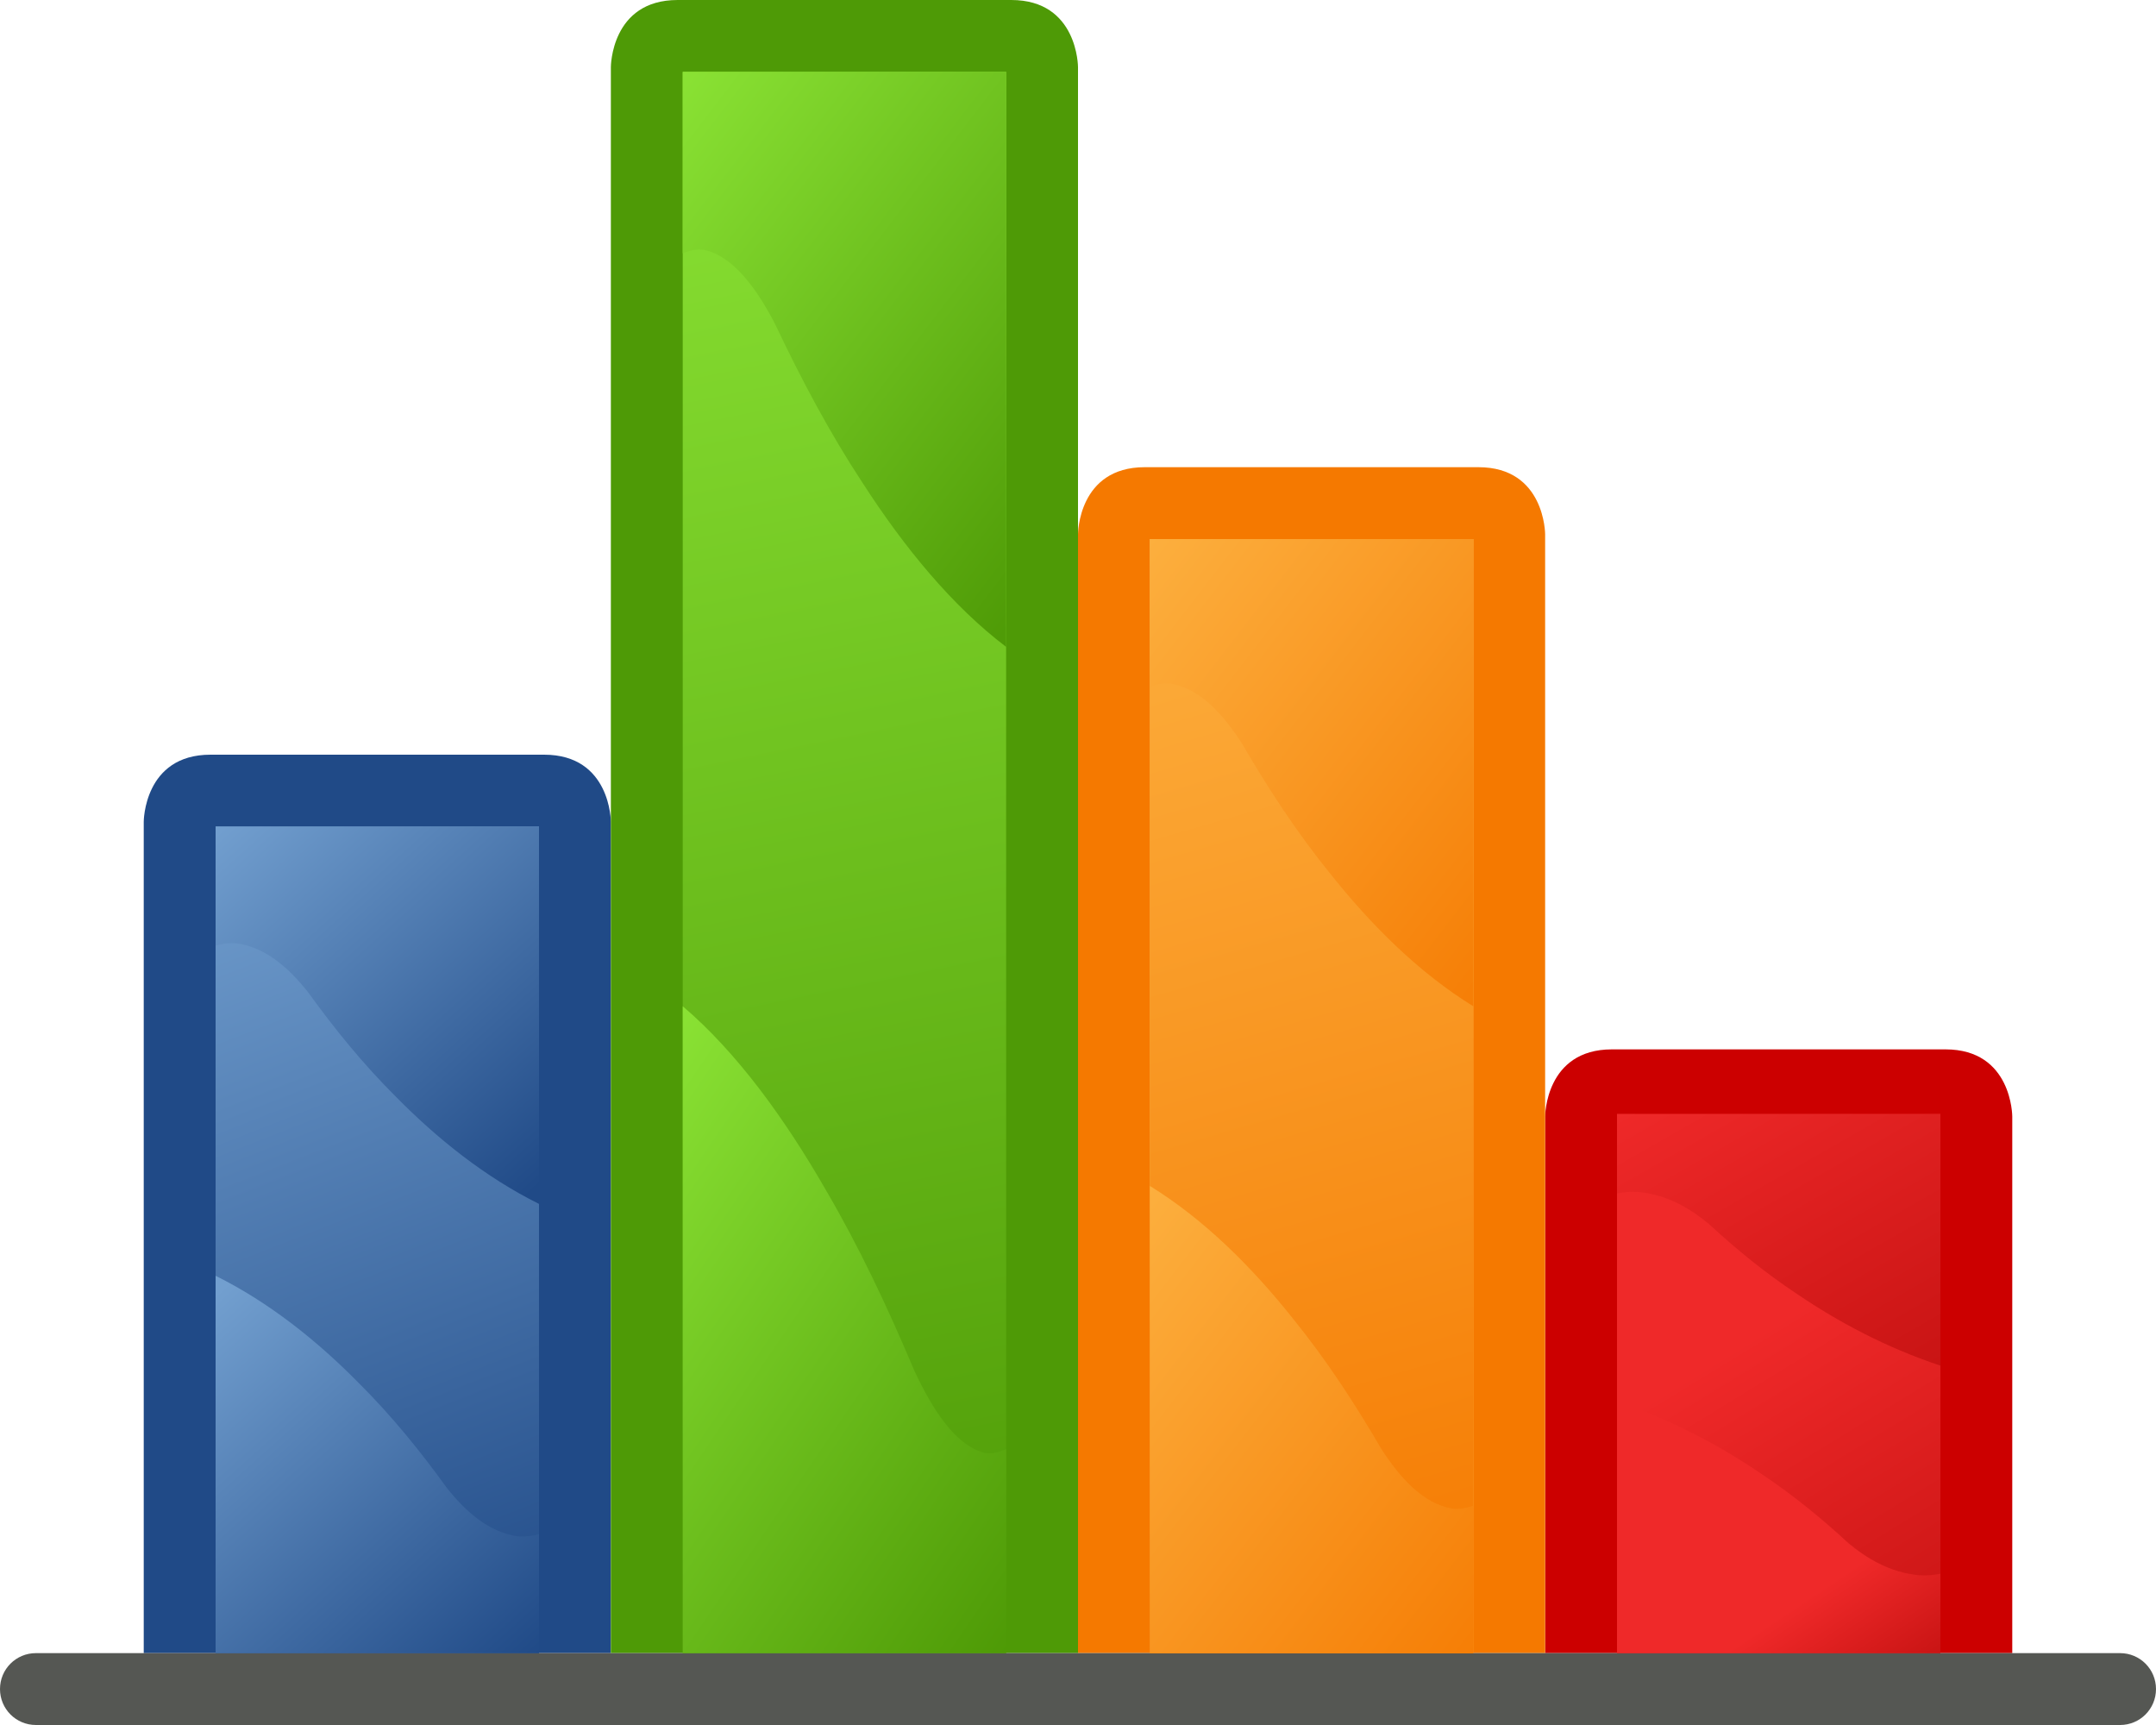
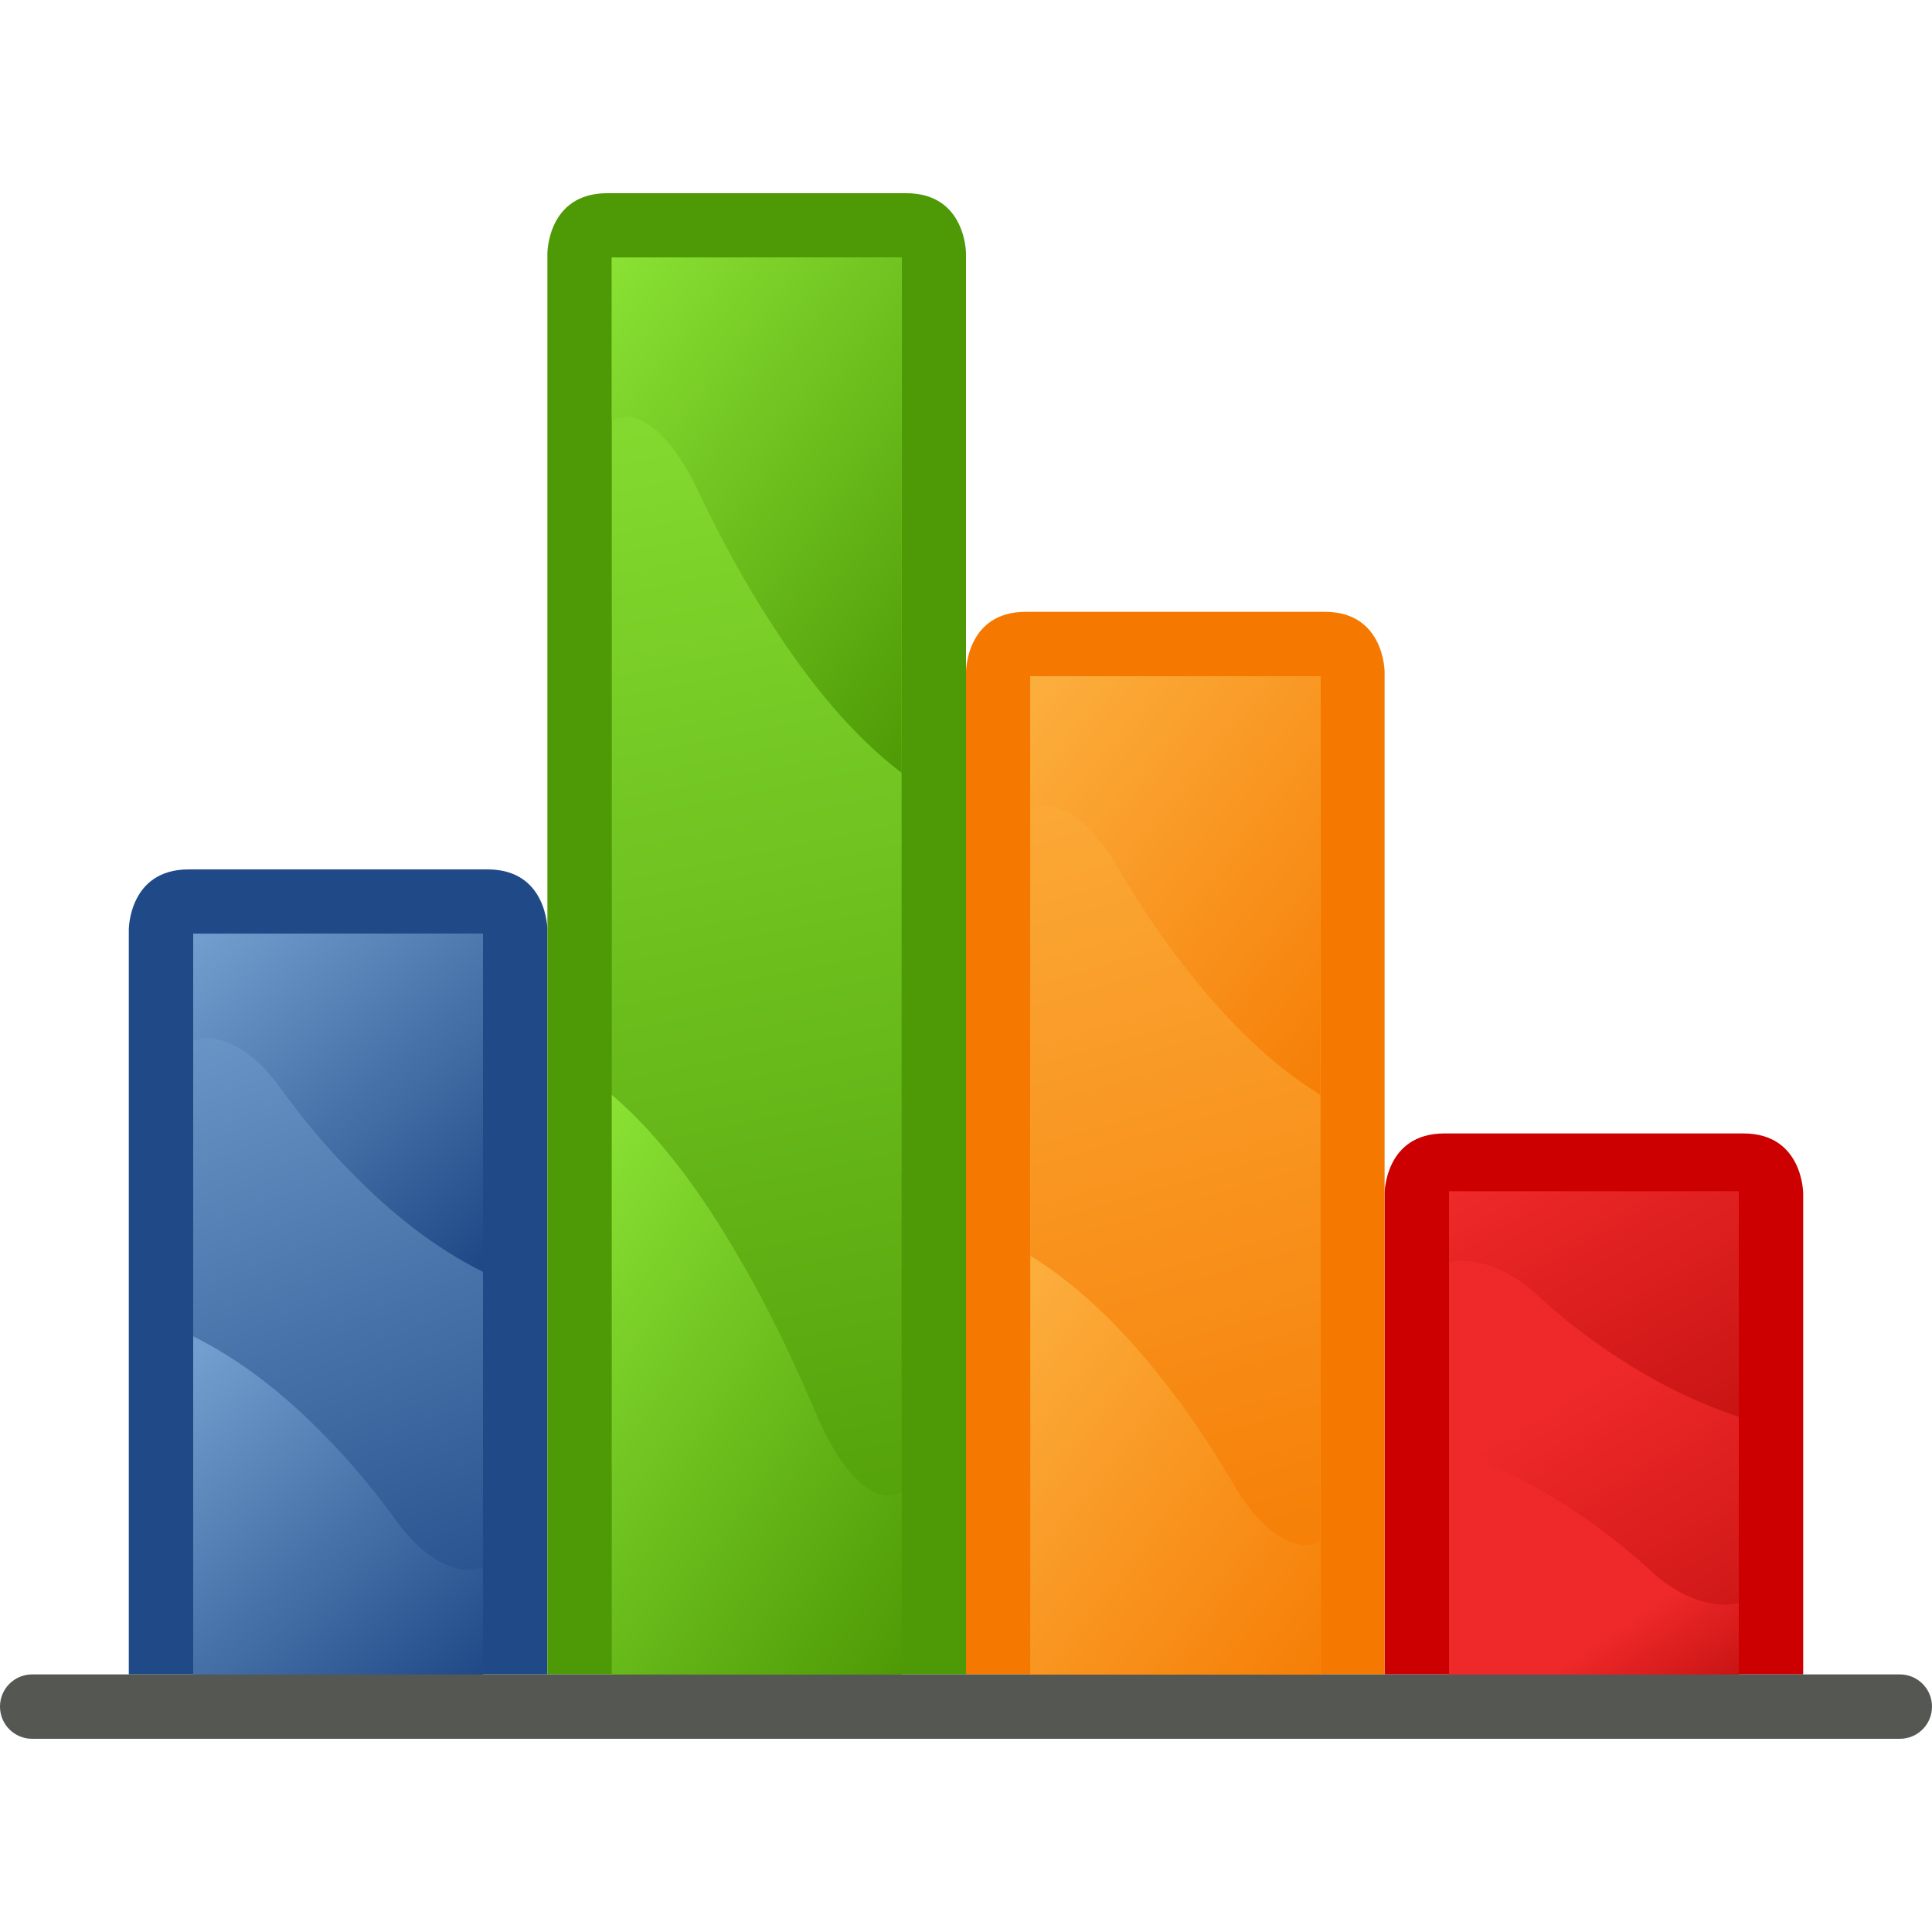
- <svg xmlns="http://www.w3.org/2000/svg" xmlns:xlink="http://www.w3.org/1999/xlink" id="svg2" viewBox="0 0 150 120" version="1.0" width="160" height="128">
+ <svg xmlns="http://www.w3.org/2000/svg" xmlns:xlink="http://www.w3.org/1999/xlink" id="svg2" viewBox="0 0 120 120" version="1.0" width="128" height="128">
  <defs id="defs4">
    <linearGradient id="linearGradient3588">
      <stop id="stop3590" style="stop-color:#729fcf" offset="0" />
      <stop id="stop3592" style="stop-color:#204a87" offset="1" />
    </linearGradient>
    <linearGradient id="linearGradient3258">
      <stop id="stop3262" style="stop-color:#4e9a06" offset="0" />
      <stop id="stop3264" style="stop-color:#8ae234" offset="1" />
    </linearGradient>
    <linearGradient id="linearGradient3248">
      <stop id="stop3284" style="stop-color:#c91414" offset="0" />
      <stop id="stop3252" style="stop-color:#ef2929" offset="1" />
    </linearGradient>
    <linearGradient id="linearGradient2434">
      <stop id="stop2436" style="stop-color:#f57900" offset="0" />
      <stop id="stop2438" style="stop-color:#fcaf3e" offset="1" />
    </linearGradient>
    <linearGradient id="linearGradient2480" y2="34" xlink:href="#linearGradient3248" gradientUnits="userSpaceOnUse" x2="8" gradientTransform="matrix(1,0,0,0.66667,39,15.333)" y1="44.5" x1="17" />
    <linearGradient id="linearGradient2483" y2="37" xlink:href="#linearGradient3248" gradientUnits="userSpaceOnUse" x2="11" gradientTransform="matrix(-1,0,0,-0.66667,64,75.667)" y1="34" x1="8" />
    <linearGradient id="linearGradient2486" y2="44.5" xlink:href="#linearGradient2434" gradientUnits="userSpaceOnUse" x2="17" gradientTransform="matrix(-1,0,0,-1.2381,51,95.095)" y1="34" x1="6" />
    <linearGradient id="linearGradient2489" y2="34" xlink:href="#linearGradient2434" gradientUnits="userSpaceOnUse" x2="8" gradientTransform="matrix(1,0,0,1.2381,26,-20.095)" y1="44.5" x1="19" />
    <linearGradient id="linearGradient2492" y2="44.5" xlink:href="#linearGradient3258" gradientUnits="userSpaceOnUse" x2="17" gradientTransform="matrix(-1,0,0,-1.7143,38,111.29)" y1="34" x1="8" />
    <linearGradient id="linearGradient2495" y2="34" xlink:href="#linearGradient3258" gradientUnits="userSpaceOnUse" x2="8" gradientTransform="matrix(1,0,0,1.5238,13,-42.81)" y1="44.5" x1="17" />
    <linearGradient id="linearGradient2498" y2="34" xlink:href="#linearGradient3588" gradientUnits="userSpaceOnUse" x2="8" gradientTransform="rotate(180,12.5,43.5)" y1="44" x1="17" />
    <linearGradient id="linearGradient2501" y2="44" xlink:href="#linearGradient3588" gradientUnits="userSpaceOnUse" x2="17" gradientTransform="translate(0,-4)" y1="34" x1="8" />
    <linearGradient id="linearGradient2504" y2="11" xlink:href="#linearGradient2434" gradientUnits="userSpaceOnUse" x2="51" gradientTransform="translate(-17,11)" y1="42" x1="60" />
    <linearGradient id="linearGradient2508" y2="57" gradientUnits="userSpaceOnUse" x2="17" gradientTransform="translate(0,-4)" y1="34" x1="8">
      <stop id="stop3272" style="stop-color:#729fcf" offset="0" />
      <stop id="stop3274" style="stop-color:#204a87" offset="1" />
    </linearGradient>
    <linearGradient id="linearGradient2511" y2="48.269" xlink:href="#linearGradient3248" gradientUnits="userSpaceOnUse" x2="50.657" gradientTransform="translate(0,-4)" y1="57" x1="56" />
    <linearGradient id="linearGradient2516" y2="13" xlink:href="#linearGradient3258" gradientUnits="userSpaceOnUse" x2="21" gradientTransform="translate(0,-4)" y1="57" x1="30" />
  </defs>
  <g id="layer1" transform="translate(-2,64.99999)">
    <rect id="rect3465" style="fill:#427bc3" ry="0" height="0" width="6" y="12.5" x="16" />
-     <g id="g880" transform="matrix(2.5,0,0,2.5,-3,-82.49999)">
+     <g id="g880" transform="matrix(2,0,0,2,-1.999998,-66.99999)">
      <path d="M 6,29.867 C 6,29.867 6,28 7.857,28 H 17.143 C 19,28 19,29.867 19,29.867 V 53 H 6 Z" style="fill:#204a87" id="path2430" />
      <path d="m 45,38.067 c 0,0 0,-1.867 1.857,-1.867 h 9.286 C 58,36.2 58,38.067 58,38.067 V 53 H 45 Z" style="fill:#cc0000" id="rect3240" />
      <path d="M 19,8.867 C 19,8.867 19,7 20.857,7 h 9.286 C 32,7 32,8.867 32,8.867 v 44.133 H 19 Z" style="fill:#4e9a06" id="path2428" />
      <path d="m 21,9 h 9 v 44 h -9 z" style="fill:url(#linearGradient2516)" id="rect3242" />
      <path d="m 32,21.867 c 0,0 0,-1.867 1.857,-1.867 h 9.286 C 45,20 45,21.867 45,21.867 V 53 H 32 Z" style="fill:#f57900" id="path2426" />
      <path d="m 34,22 h 9 v 31 h -9 z" style="fill:#fcaf3e" id="rect3244" />
      <path d="m 47,38 h 9 v 15 h -9 z" style="fill:url(#linearGradient2511)" id="rect3246" />
      <path d="m 8,30 h 9 V 53 H 8 Z" style="fill:url(#linearGradient2508)" id="rect3250" />
      <path d="m 3,53 h 58 c 0.554,0 1,0.446 1,1 0,0.554 -0.446,1 -1,1 H 3 C 2.446,55 2,54.554 2,54 2,53.446 2.446,53 3,53 Z" style="fill:#555753" id="rect3252" />
      <path d="m 34,22 h 9 v 31 h -9 z" style="fill:url(#linearGradient2504)" id="path2432" />
      <path d="m 8,30 v 3.312 c 0.189,-0.05 0.383,-0.083 0.594,-0.062 0.825,0.118 1.467,0.717 1.968,1.344 0.741,1.028 1.539,2.01 2.438,2.906 1.165,1.186 2.505,2.257 4,3 V 30 Z" style="fill:url(#linearGradient2501)" id="path3584" />
      <path d="m 17,53 v -3.312 c -0.189,0.05 -0.383,0.083 -0.594,0.062 C 15.581,49.632 14.939,49.033 14.438,48.406 13.697,47.378 12.899,46.396 12,45.5 10.835,44.314 9.495,43.243 8,42.5 V 53 Z" style="fill:url(#linearGradient2498)" id="path3600" />
      <path d="m 21,9 v 5.048 c 0.189,-0.077 0.383,-0.128 0.594,-0.096 0.825,0.181 1.467,1.093 1.968,2.048 0.741,1.567 1.539,3.063 2.438,4.429 1.165,1.808 2.505,3.438 4,4.571 V 9 Z" style="fill:url(#linearGradient2495)" id="path3624" />
      <path d="m 30,53 v -5.679 c -0.189,0.087 -0.383,0.144 -0.594,0.108 -0.825,-0.203 -1.467,-1.23 -1.968,-2.304 C 26.697,43.362 25.899,41.679 25,40.143 23.835,38.109 22.495,36.274 21,35 v 18 z" style="fill:url(#linearGradient2492)" id="path3662" />
      <path d="m 34,22 v 4.101 c 0.189,-0.062 0.383,-0.104 0.594,-0.077 0.825,0.146 1.467,0.888 1.968,1.664 0.741,1.273 1.539,2.488 2.438,3.598 1.165,1.469 2.505,2.794 4,3.714 V 22 Z" style="fill:url(#linearGradient2489)" id="path3666" />
      <path d="m 43,53 v -4.101 c -0.189,0.062 -0.383,0.104 -0.594,0.077 C 41.581,48.83 40.939,48.088 40.438,47.312 39.697,46.039 38.899,44.824 38,43.714 36.835,42.245 35.495,40.92 34,40 v 13 z" style="fill:url(#linearGradient2486)" id="path3670" />
      <path d="m 56,53 v -2.208 c -0.189,0.033 -0.383,0.056 -0.594,0.041 C 54.581,50.754 53.939,50.355 53.438,49.938 52.697,49.252 51.899,48.598 51,48 49.835,47.209 48.495,46.496 47,46 v 7 z" style="fill:url(#linearGradient2483)" id="path3674" />
      <path d="m 47,38 v 2.208 c 0.189,-0.033 0.383,-0.056 0.594,-0.041 0.825,0.079 1.467,0.478 1.968,0.895 0.741,0.686 1.539,1.34 2.438,1.938 1.165,0.791 2.505,1.504 4,2 v -7 z" style="fill:url(#linearGradient2480)" id="path3678" />
    </g>
  </g>
</svg>
